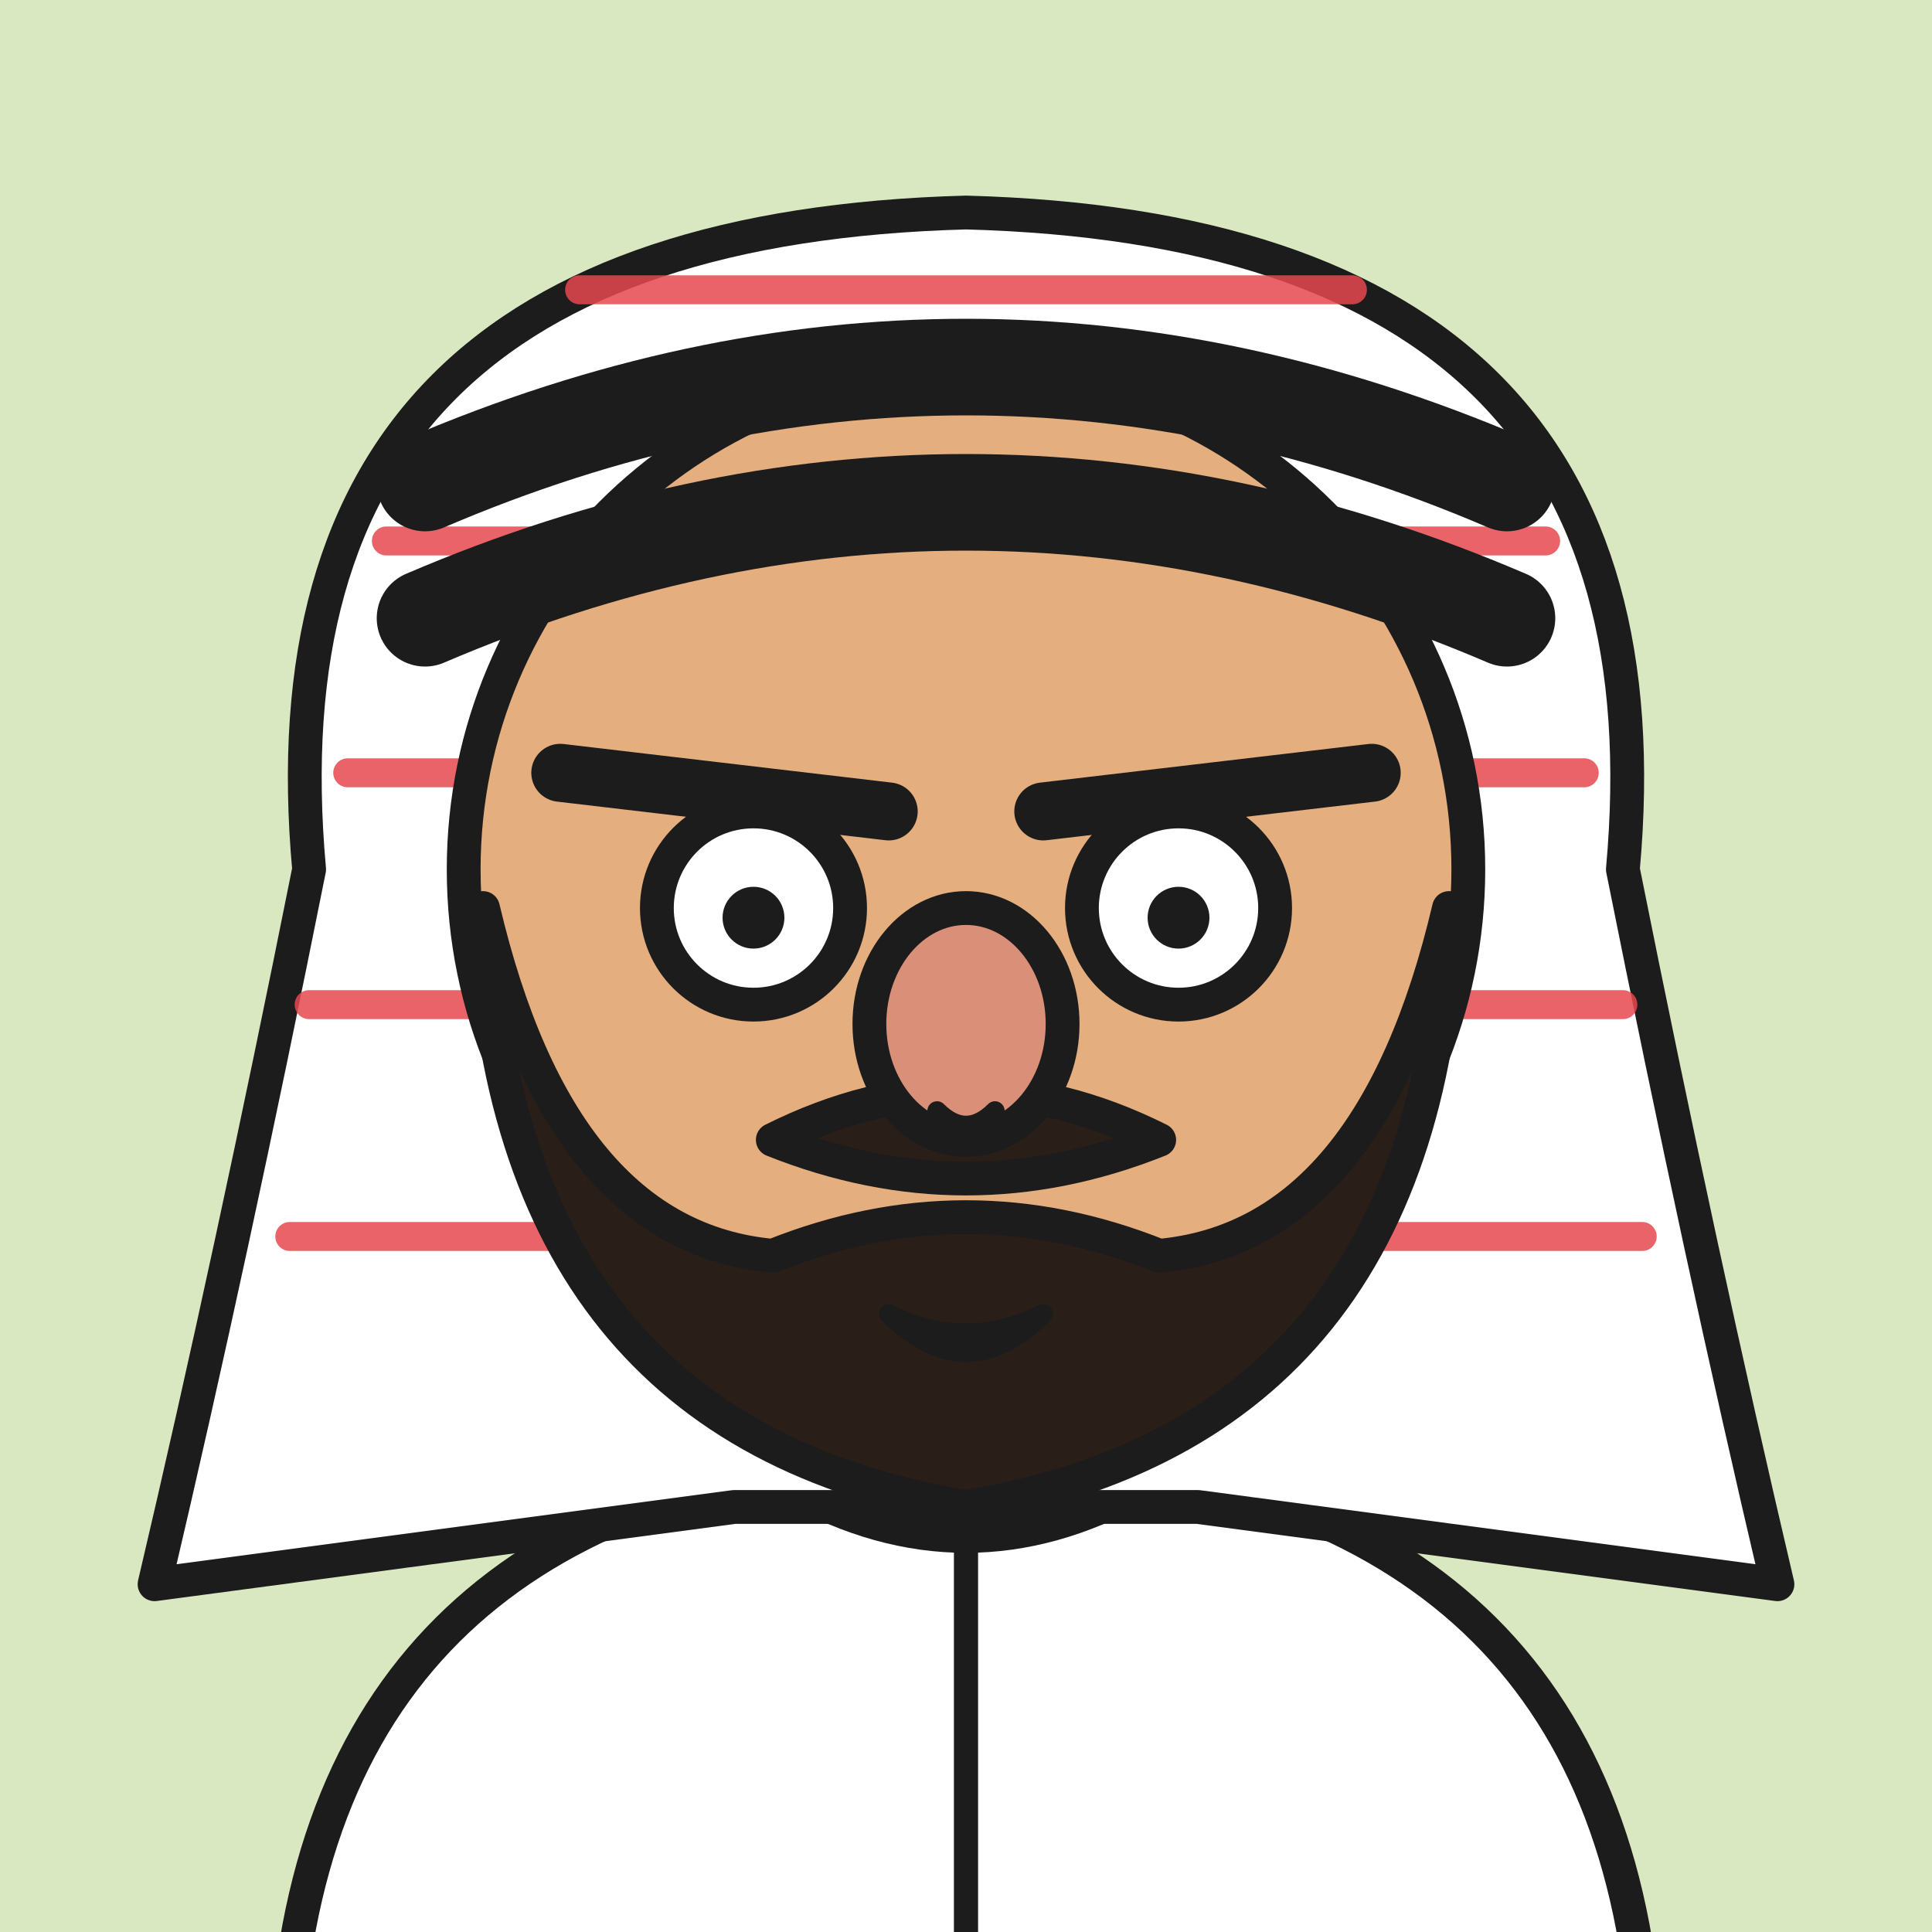
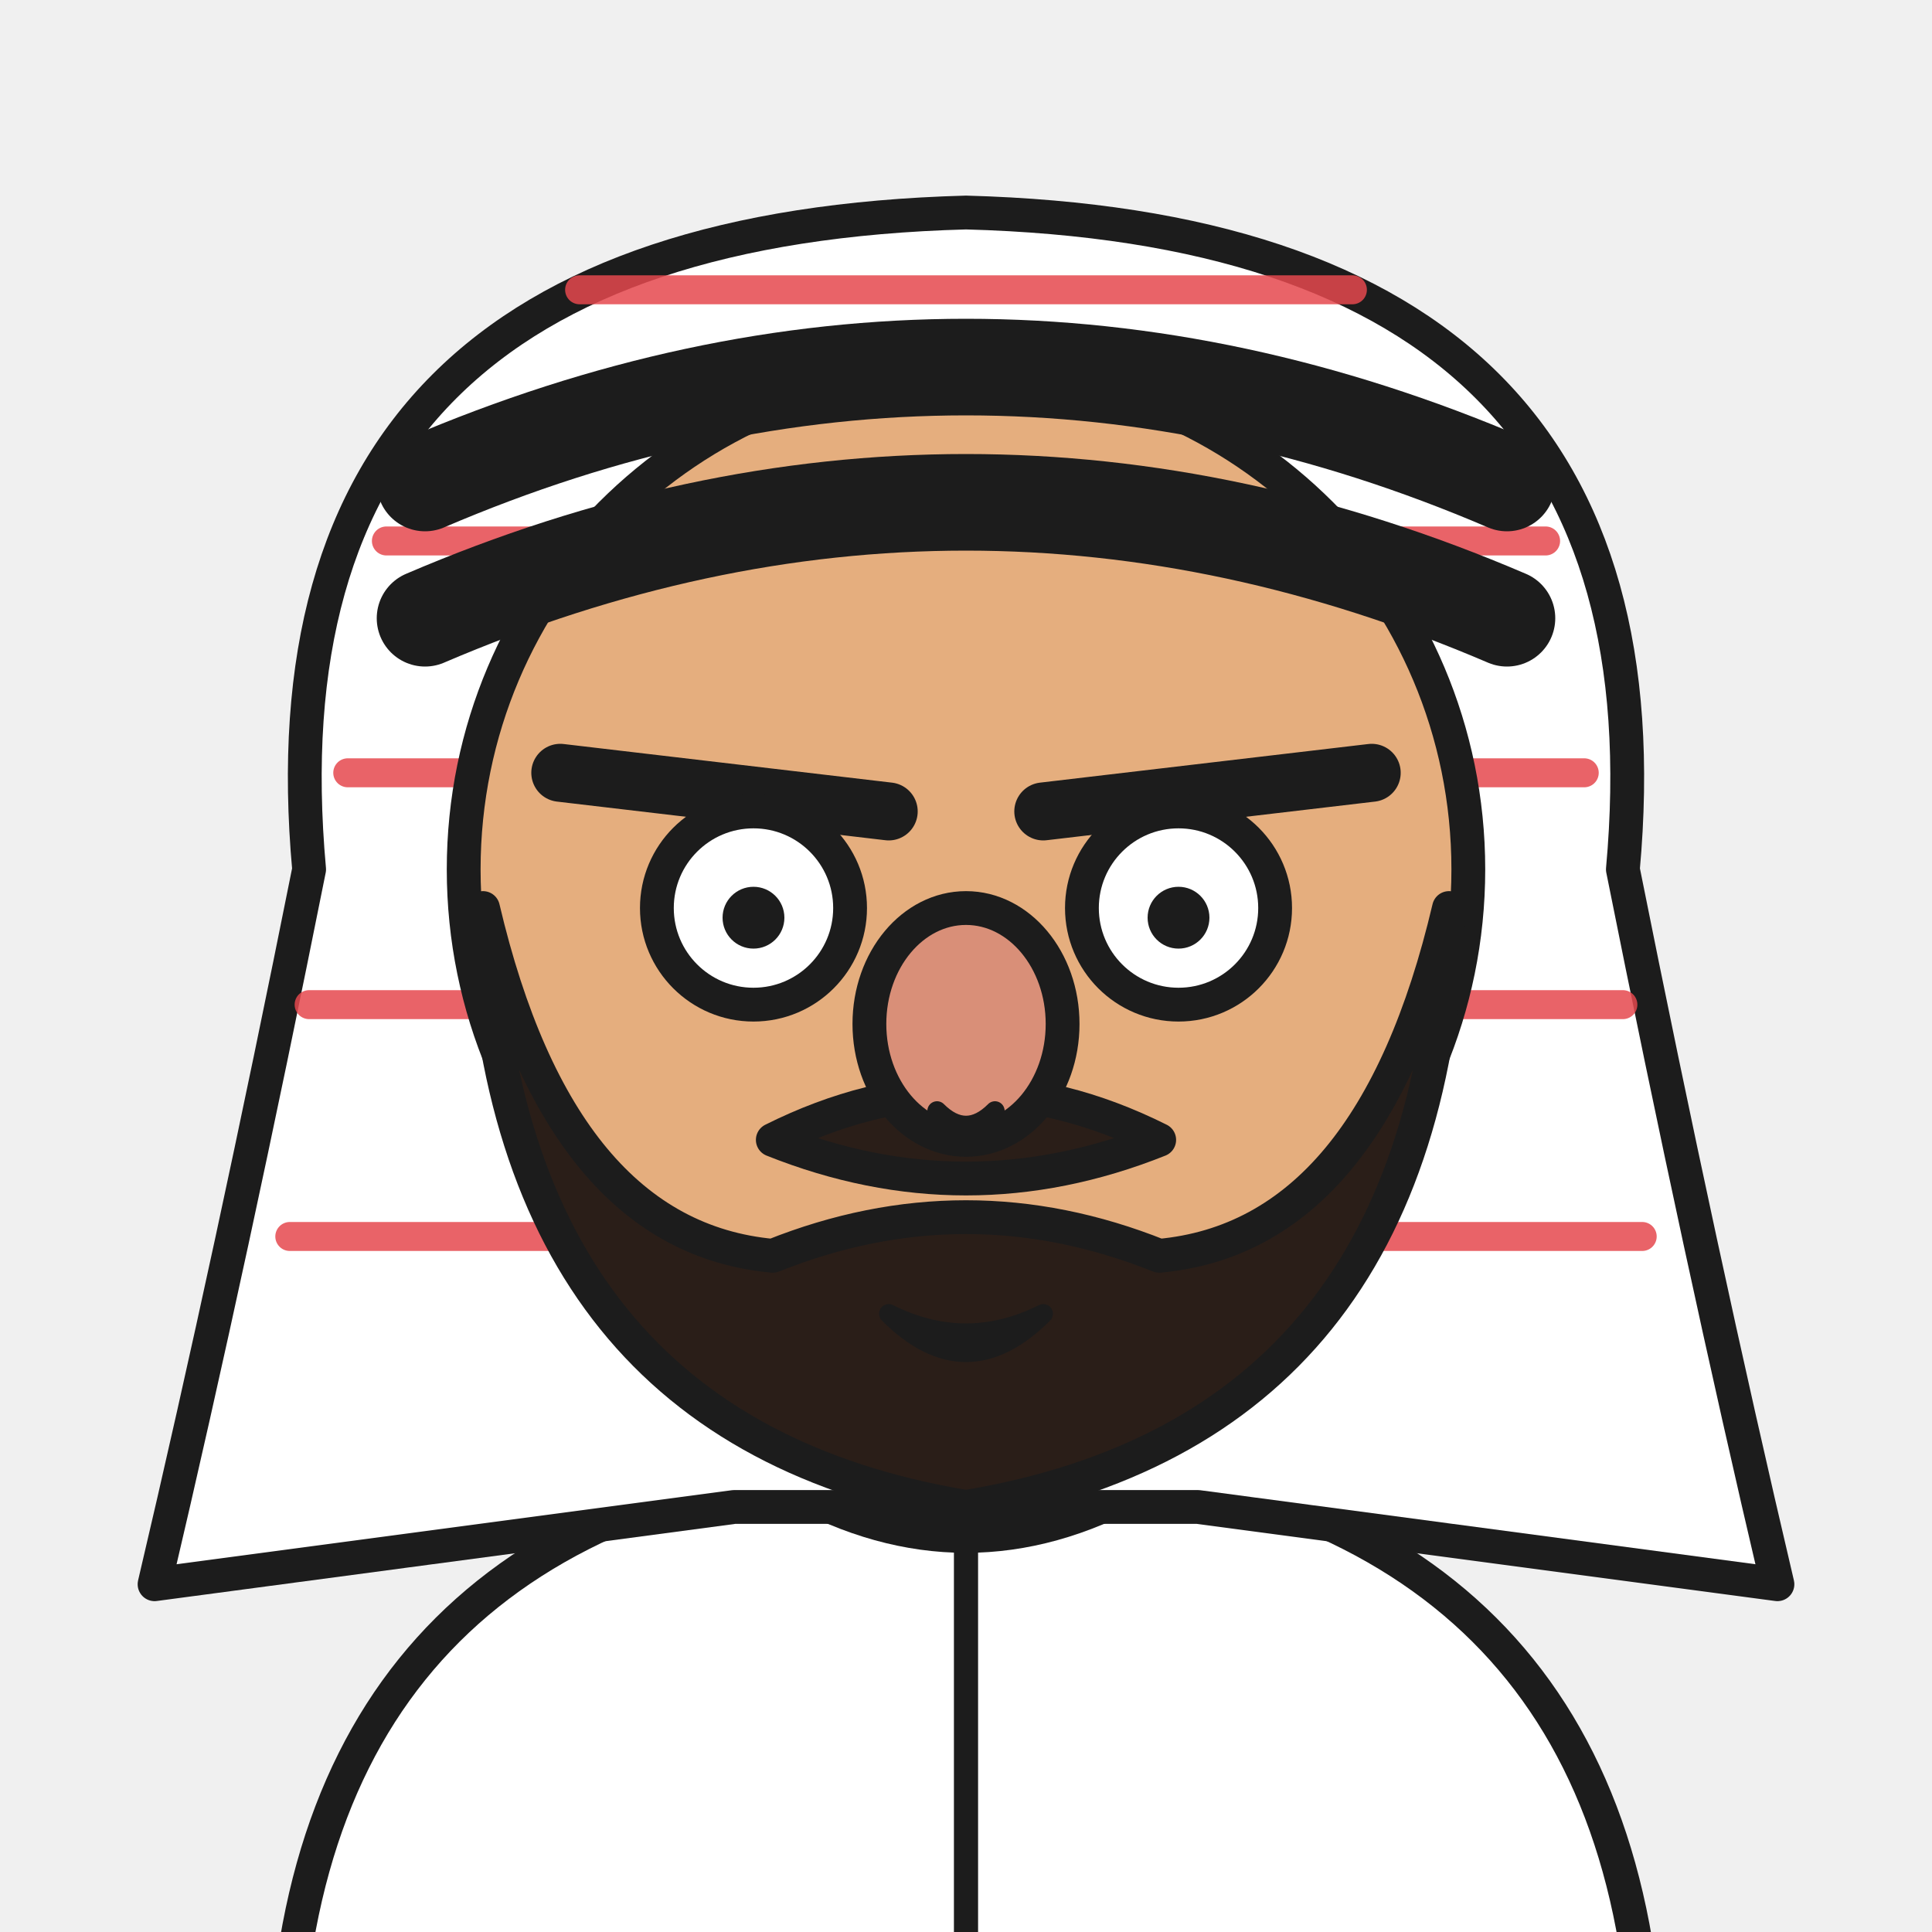
<svg xmlns="http://www.w3.org/2000/svg" viewBox="0 0 200 200" role="img" aria-label="Caricature of Mohammed bin Salman">
-   <rect width="200" height="200" fill="#D9E8C0" stroke="none" />
  <g stroke="#1c1c1c" stroke-width="3.5" stroke-linejoin="round" stroke-linecap="round">
    <path d="M30 206 Q36 152 100 150 Q164 152 170 206 Z" fill="#FFFFFF" />
    <path d="M100 158 L100 206" fill="none" stroke-width="2.5" />
    <path d="M84 128 L116 128 L118 154 Q100 164 82 154 Z" fill="#E5AE7E" />
    <path d="M32 90 Q26 24 100 22 Q174 24 168 90 Q176 130 184 164 L124 156 L76 156 L16 164 Q24 130 32 90 Z" fill="#FFFFFF" />
    <path d="M40 56 L160 56 M36 80 L164 80 M32 104 L168 104 M30 128 L170 128 M60 30 L140 30" fill="none" stroke="#E5484D" stroke-width="3" opacity="0.85" />
    <ellipse cx="100" cy="90" rx="52" ry="52" fill="#E5AE7E" />
    <path d="M50 94 Q52 148 100 156 Q148 148 150 94 Q142 128 120 130 Q100 122 80 130 Q58 128 50 94 Z" fill="#2A1E18" />
    <path d="M80 118 Q100 108 120 118 Q100 126 80 118 Z" fill="#2A1E18" />
    <path d="M92 136 Q100 144 108 136 Q100 140 92 136 Z" fill="#FFFFFF" stroke-width="2" />
    <path d="M44 50 Q100 26 156 50" fill="none" stroke-width="10" />
    <path d="M44 64 Q100 40 156 64" fill="none" stroke-width="10" />
    <path d="M58 80 L92 84" stroke-width="6" />
    <path d="M108 84 L142 80" stroke-width="6" />
    <circle cx="78" cy="94" r="10" fill="#FFFFFF" />
    <circle cx="78" cy="95" r="3.2" fill="#1c1c1c" stroke="none" />
    <circle cx="122" cy="94" r="10" fill="#FFFFFF" />
    <circle cx="122" cy="95" r="3.2" fill="#1c1c1c" stroke="none" />
    <ellipse cx="100" cy="106" rx="10" ry="12" fill="#D98F78" />
    <path d="M97 115 Q100 118 103 115" fill="none" stroke-width="2" />
  </g>
</svg>
